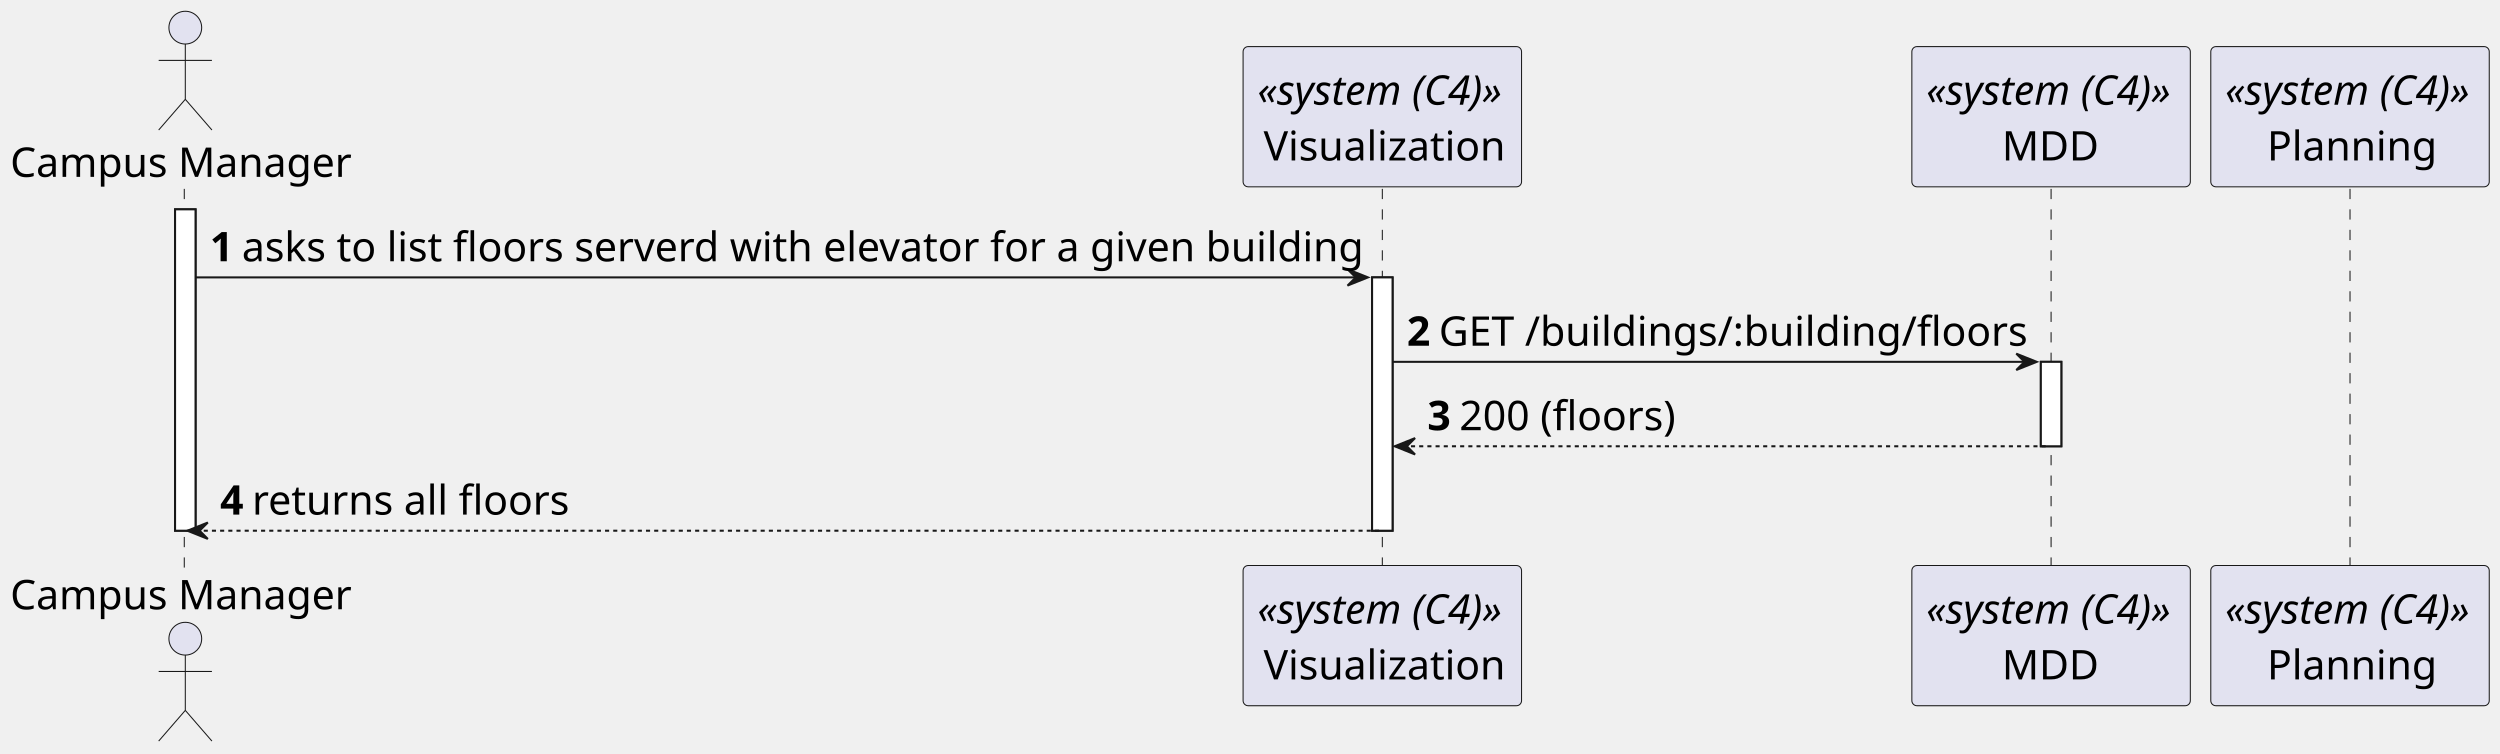
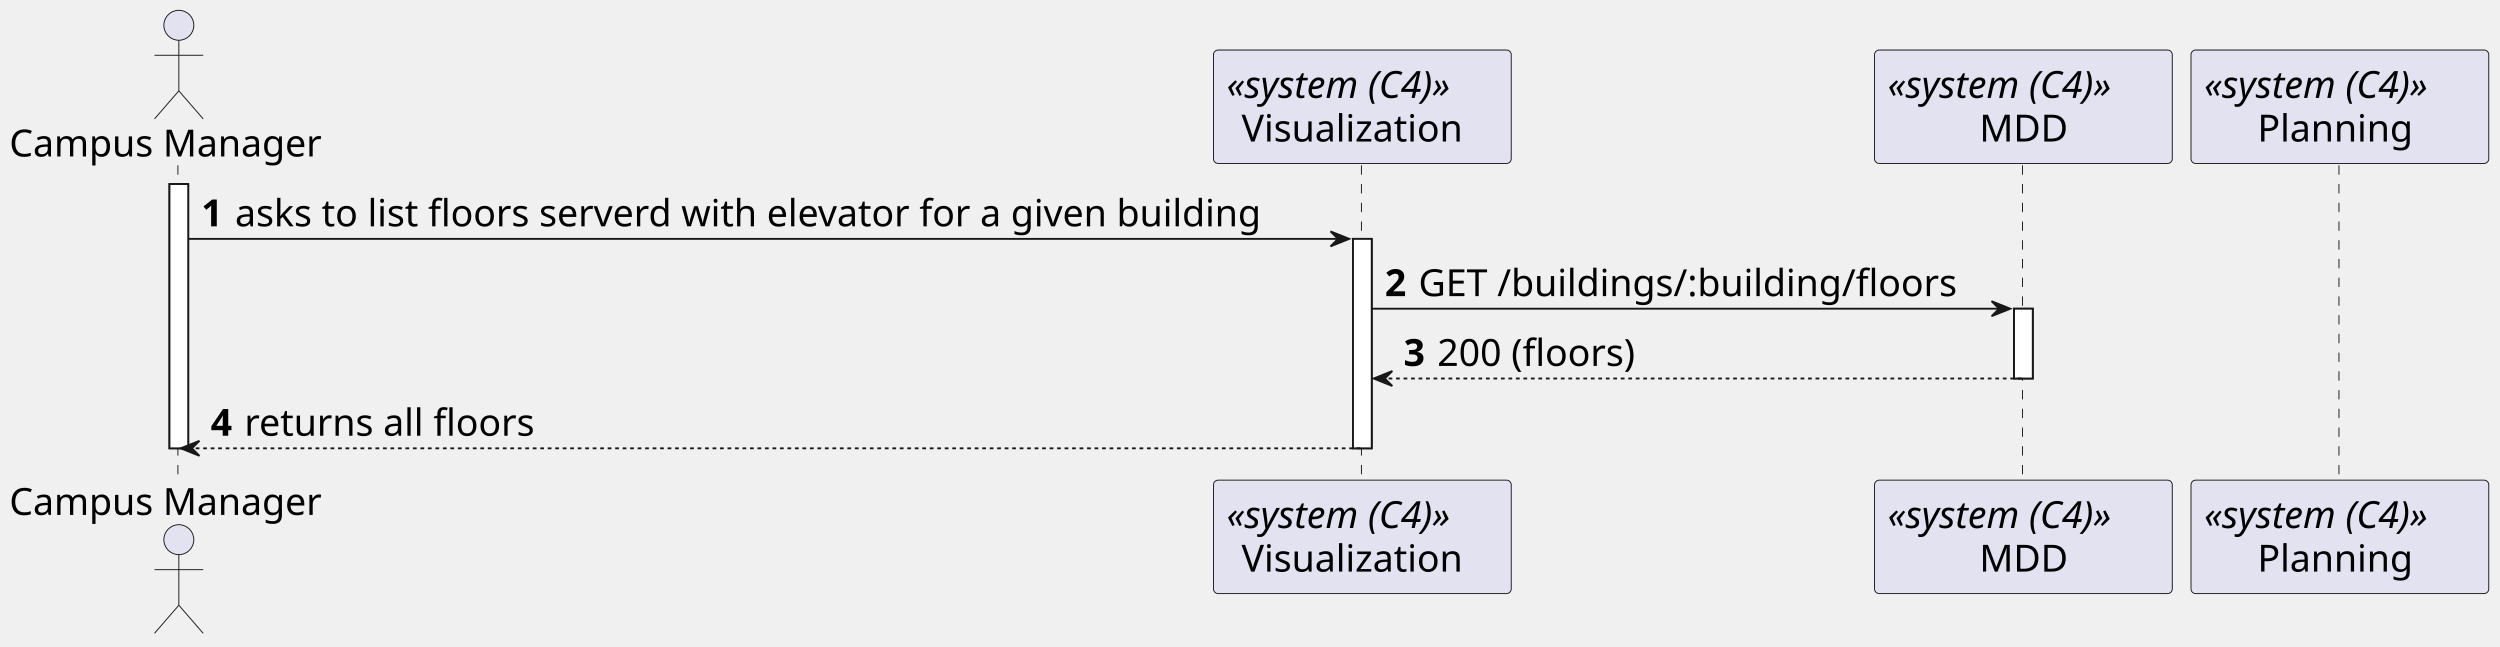
- <svg xmlns="http://www.w3.org/2000/svg" contentStyleType="text/css" height="368px" preserveAspectRatio="none" style="width:1221px;height:368px;background:#FFFFFF;" version="1.1" viewBox="0 0 1221 368" width="1221px" zoomAndPan="magnify">
+ <svg xmlns="http://www.w3.org/2000/svg" contentStyleType="text/css" height="345px" preserveAspectRatio="none" style="width:1335px;height:345px;background:#FFFFFF;" version="1.1" viewBox="0 0 1335 345" width="1335px" zoomAndPan="magnify">
  <defs />
  <g>
-     <rect fill="#FFFFFF" height="156.96" style="stroke:#181818;stroke-width:1.0;" width="10" x="85.5" y="102.24" />
-     <rect fill="#FFFFFF" height="123.72" style="stroke:#181818;stroke-width:1.0;" width="10" x="670.125" y="135.48" />
-     <rect fill="#FFFFFF" height="41.24" style="stroke:#181818;stroke-width:1.0;" width="10" x="996.75" y="176.72" />
-     <line style="stroke:#181818;stroke-width:0.5;stroke-dasharray:5.0,5.0;" x1="90" x2="90" y1="92.24" y2="277.2" />
-     <line style="stroke:#181818;stroke-width:0.5;stroke-dasharray:5.0,5.0;" x1="675.125" x2="675.125" y1="92.24" y2="277.2" />
-     <line style="stroke:#181818;stroke-width:0.5;stroke-dasharray:5.0,5.0;" x1="1001.75" x2="1001.75" y1="92.24" y2="277.2" />
-     <line style="stroke:#181818;stroke-width:0.5;stroke-dasharray:5.0,5.0;" x1="1147.75" x2="1147.75" y1="92.24" y2="277.2" />
-     <text fill="#000000" font-family="sans-serif" font-size="20" lengthAdjust="spacing" textLength="165" x="5" y="86.38">Campus Manager</text>
-     <ellipse cx="90.5" cy="13.5" fill="#E2E2F0" rx="8" ry="8" style="stroke:#181818;stroke-width:0.5;" />
-     <path d="M90.5,21.5 L90.5,48.5 M77.5,29.5 L103.5,29.5 M90.5,48.5 L77.5,63.5 M90.5,48.5 L103.5,63.5 " fill="none" style="stroke:#181818;stroke-width:0.5;" />
-     <text fill="#000000" font-family="sans-serif" font-size="20" lengthAdjust="spacing" textLength="165" x="5" y="297.58">Campus Manager</text>
-     <ellipse cx="90.5" cy="311.94" fill="#E2E2F0" rx="8" ry="8" style="stroke:#181818;stroke-width:0.5;" />
-     <path d="M90.5,319.94 L90.5,346.94 M77.5,327.94 L103.5,327.94 M90.5,346.94 L77.5,361.94 M90.5,346.94 L103.5,361.94 " fill="none" style="stroke:#181818;stroke-width:0.5;" />
-     <rect fill="#E2E2F0" height="68.48" rx="2.5" ry="2.5" style="stroke:#181818;stroke-width:0.5;" width="136" x="607.125" y="22.76" />
-     <text fill="#000000" font-family="sans-serif" font-size="20" font-style="italic" lengthAdjust="spacing" textLength="122" x="614.125" y="51.14">«system (C4)»</text>
-     <text fill="#000000" font-family="sans-serif" font-size="20" lengthAdjust="spacing" textLength="116" x="617.125" y="78.38">Visualization</text>
-     <rect fill="#E2E2F0" height="68.48" rx="2.5" ry="2.5" style="stroke:#181818;stroke-width:0.5;" width="136" x="607.125" y="276.2" />
-     <text fill="#000000" font-family="sans-serif" font-size="20" font-style="italic" lengthAdjust="spacing" textLength="122" x="614.125" y="304.58">«system (C4)»</text>
-     <text fill="#000000" font-family="sans-serif" font-size="20" lengthAdjust="spacing" textLength="116" x="617.125" y="331.82">Visualization</text>
-     <rect fill="#E2E2F0" height="68.48" rx="2.5" ry="2.5" style="stroke:#181818;stroke-width:0.5;" width="136" x="933.75" y="22.76" />
-     <text fill="#000000" font-family="sans-serif" font-size="20" font-style="italic" lengthAdjust="spacing" textLength="122" x="940.75" y="51.14">«system (C4)»</text>
-     <text fill="#000000" font-family="sans-serif" font-size="20" lengthAdjust="spacing" textLength="48" x="977.75" y="78.38">MDD</text>
-     <rect fill="#E2E2F0" height="68.48" rx="2.5" ry="2.5" style="stroke:#181818;stroke-width:0.5;" width="136" x="933.75" y="276.2" />
-     <text fill="#000000" font-family="sans-serif" font-size="20" font-style="italic" lengthAdjust="spacing" textLength="122" x="940.75" y="304.58">«system (C4)»</text>
-     <text fill="#000000" font-family="sans-serif" font-size="20" lengthAdjust="spacing" textLength="48" x="977.75" y="331.82">MDD</text>
-     <rect fill="#E2E2F0" height="68.48" rx="2.5" ry="2.5" style="stroke:#181818;stroke-width:0.5;" width="136" x="1079.75" y="22.76" />
-     <text fill="#000000" font-family="sans-serif" font-size="20" font-style="italic" lengthAdjust="spacing" textLength="122" x="1086.75" y="51.14">«system (C4)»</text>
-     <text fill="#000000" font-family="sans-serif" font-size="20" lengthAdjust="spacing" textLength="81" x="1107.25" y="78.38">Planning</text>
-     <rect fill="#E2E2F0" height="68.48" rx="2.5" ry="2.5" style="stroke:#181818;stroke-width:0.5;" width="136" x="1079.75" y="276.2" />
-     <text fill="#000000" font-family="sans-serif" font-size="20" font-style="italic" lengthAdjust="spacing" textLength="122" x="1086.75" y="304.58">«system (C4)»</text>
-     <text fill="#000000" font-family="sans-serif" font-size="20" lengthAdjust="spacing" textLength="81" x="1107.25" y="331.82">Planning</text>
-     <rect fill="#FFFFFF" height="156.96" style="stroke:#181818;stroke-width:1.0;" width="10" x="85.5" y="102.24" />
-     <rect fill="#FFFFFF" height="123.72" style="stroke:#181818;stroke-width:1.0;" width="10" x="670.125" y="135.48" />
-     <rect fill="#FFFFFF" height="41.24" style="stroke:#181818;stroke-width:1.0;" width="10" x="996.75" y="176.72" />
-     <polygon fill="#181818" points="658.125,131.48,668.125,135.48,658.125,139.48,662.125,135.48" style="stroke:#181818;stroke-width:1.0;" />
-     <line style="stroke:#181818;stroke-width:1.0;" x1="95.5" x2="664.125" y1="135.48" y2="135.48" />
-     <text fill="#000000" font-family="sans-serif" font-size="20" font-weight="bold" lengthAdjust="spacing" textLength="11.625" x="102.5" y="127.62">1</text>
-     <text fill="#000000" font-family="sans-serif" font-size="20" lengthAdjust="spacing" textLength="540" x="118.125" y="127.62">asks to list floors serverd with elevator for a given building</text>
-     <polygon fill="#181818" points="984.75,172.72,994.75,176.72,984.75,180.72,988.75,176.72" style="stroke:#181818;stroke-width:1.0;" />
-     <line style="stroke:#181818;stroke-width:1.0;" x1="680.125" x2="990.75" y1="176.72" y2="176.72" />
-     <text fill="#000000" font-family="sans-serif" font-size="20" font-weight="bold" lengthAdjust="spacing" textLength="11.625" x="687.125" y="168.86">2</text>
-     <text fill="#000000" font-family="sans-serif" font-size="20" lengthAdjust="spacing" textLength="282" x="702.75" y="168.86">GET /buildings/:building/floors</text>
-     <polygon fill="#181818" points="691.125,213.96,681.125,217.96,691.125,221.96,687.125,217.96" style="stroke:#181818;stroke-width:1.0;" />
-     <line style="stroke:#181818;stroke-width:1.0;stroke-dasharray:2.0,2.0;" x1="685.125" x2="1000.75" y1="217.96" y2="217.96" />
-     <text fill="#000000" font-family="sans-serif" font-size="20" font-weight="bold" lengthAdjust="spacing" textLength="11.625" x="697.125" y="210.1">3</text>
-     <text fill="#000000" font-family="sans-serif" font-size="20" lengthAdjust="spacing" textLength="104" x="712.75" y="210.1">200 (floors)</text>
-     <polygon fill="#181818" points="101.5,255.2,91.5,259.2,101.5,263.2,97.5,259.2" style="stroke:#181818;stroke-width:1.0;" />
-     <line style="stroke:#181818;stroke-width:1.0;stroke-dasharray:2.0,2.0;" x1="95.5" x2="674.125" y1="259.2" y2="259.2" />
-     <text fill="#000000" font-family="sans-serif" font-size="20" font-weight="bold" lengthAdjust="spacing" textLength="11.625" x="107.5" y="251.34">4</text>
-     <text fill="#000000" font-family="sans-serif" font-size="20" lengthAdjust="spacing" textLength="153" x="123.125" y="251.34">returns all floors</text>
+     <rect fill="#FFFFFF" height="141.125" style="stroke:#181818;stroke-width:1.0;" width="10" x="90.5" y="98.281" />
+     <rect fill="#FFFFFF" height="111.844" style="stroke:#181818;stroke-width:1.0;" width="10" x="722.5" y="127.562" />
+     <rect fill="#FFFFFF" height="37.281" style="stroke:#181818;stroke-width:1.0;" width="10" x="1075.5" y="164.844" />
+     <line style="stroke:#181818;stroke-width:0.5;stroke-dasharray:5.0,5.0;" x1="95" x2="95" y1="88.281" y2="257.406" />
+     <line style="stroke:#181818;stroke-width:0.5;stroke-dasharray:5.0,5.0;" x1="727" x2="727" y1="88.281" y2="257.406" />
+     <line style="stroke:#181818;stroke-width:0.5;stroke-dasharray:5.0,5.0;" x1="1080" x2="1080" y1="88.281" y2="257.406" />
+     <line style="stroke:#181818;stroke-width:0.5;stroke-dasharray:5.0,5.0;" x1="1249" x2="1249" y1="88.281" y2="257.406" />
+     <text fill="#000000" font-family="sans-serif" font-size="20" lengthAdjust="spacing" textLength="175" x="5" y="83.564">Campus Manager</text>
+     <ellipse cx="95.5" cy="13.5" fill="#E2E2F0" rx="8" ry="8" style="stroke:#181818;stroke-width:0.5;" />
+     <path d="M95.5,21.5 L95.5,48.5 M82.5,29.5 L108.5,29.5 M95.5,48.5 L82.5,63.5 M95.5,48.5 L108.5,63.5 " fill="none" style="stroke:#181818;stroke-width:0.5;" />
+     <text fill="#000000" font-family="sans-serif" font-size="20" lengthAdjust="spacing" textLength="175" x="5" y="274.971">Campus Manager</text>
+     <ellipse cx="95.5" cy="288.188" fill="#E2E2F0" rx="8" ry="8" style="stroke:#181818;stroke-width:0.5;" />
+     <path d="M95.5,296.188 L95.5,323.188 M82.5,304.188 L108.5,304.188 M95.5,323.188 L82.5,338.188 M95.5,323.188 L108.5,338.188 " fill="none" style="stroke:#181818;stroke-width:0.5;" />
+     <rect fill="#E2E2F0" height="60.562" rx="2.5" ry="2.5" style="stroke:#181818;stroke-width:0.5;" width="159" x="648" y="26.719" />
+     <text fill="#000000" font-family="sans-serif" font-size="20" font-style="italic" lengthAdjust="spacing" textLength="145" x="655" y="52.283">«system (C4)»</text>
+     <text fill="#000000" font-family="sans-serif" font-size="20" lengthAdjust="spacing" textLength="129" x="663" y="75.564">Visualization</text>
+     <rect fill="#E2E2F0" height="60.562" rx="2.5" ry="2.5" style="stroke:#181818;stroke-width:0.5;" width="159" x="648" y="256.406" />
+     <text fill="#000000" font-family="sans-serif" font-size="20" font-style="italic" lengthAdjust="spacing" textLength="145" x="655" y="281.971">«system (C4)»</text>
+     <text fill="#000000" font-family="sans-serif" font-size="20" lengthAdjust="spacing" textLength="129" x="663" y="305.252">Visualization</text>
+     <rect fill="#E2E2F0" height="60.562" rx="2.5" ry="2.5" style="stroke:#181818;stroke-width:0.5;" width="159" x="1001" y="26.719" />
+     <text fill="#000000" font-family="sans-serif" font-size="20" font-style="italic" lengthAdjust="spacing" textLength="145" x="1008" y="52.283">«system (C4)»</text>
+     <text fill="#000000" font-family="sans-serif" font-size="20" lengthAdjust="spacing" textLength="47" x="1057" y="75.564">MDD</text>
+     <rect fill="#E2E2F0" height="60.562" rx="2.5" ry="2.5" style="stroke:#181818;stroke-width:0.5;" width="159" x="1001" y="256.406" />
+     <text fill="#000000" font-family="sans-serif" font-size="20" font-style="italic" lengthAdjust="spacing" textLength="145" x="1008" y="281.971">«system (C4)»</text>
+     <text fill="#000000" font-family="sans-serif" font-size="20" lengthAdjust="spacing" textLength="47" x="1057" y="305.252">MDD</text>
+     <rect fill="#E2E2F0" height="60.562" rx="2.5" ry="2.5" style="stroke:#181818;stroke-width:0.5;" width="159" x="1170" y="26.719" />
+     <text fill="#000000" font-family="sans-serif" font-size="20" font-style="italic" lengthAdjust="spacing" textLength="145" x="1177" y="52.283">«system (C4)»</text>
+     <text fill="#000000" font-family="sans-serif" font-size="20" lengthAdjust="spacing" textLength="88" x="1205.5" y="75.564">Planning</text>
+     <rect fill="#E2E2F0" height="60.562" rx="2.5" ry="2.5" style="stroke:#181818;stroke-width:0.5;" width="159" x="1170" y="256.406" />
+     <text fill="#000000" font-family="sans-serif" font-size="20" font-style="italic" lengthAdjust="spacing" textLength="145" x="1177" y="281.971">«system (C4)»</text>
+     <text fill="#000000" font-family="sans-serif" font-size="20" lengthAdjust="spacing" textLength="88" x="1205.5" y="305.252">Planning</text>
+     <rect fill="#FFFFFF" height="141.125" style="stroke:#181818;stroke-width:1.0;" width="10" x="90.5" y="98.281" />
+     <rect fill="#FFFFFF" height="111.844" style="stroke:#181818;stroke-width:1.0;" width="10" x="722.5" y="127.562" />
+     <rect fill="#FFFFFF" height="37.281" style="stroke:#181818;stroke-width:1.0;" width="10" x="1075.5" y="164.844" />
+     <polygon fill="#181818" points="710.5,123.562,720.5,127.562,710.5,131.562,714.5,127.562" style="stroke:#181818;stroke-width:1.0;" />
+     <line style="stroke:#181818;stroke-width:1.0;" x1="100.5" x2="716.5" y1="127.562" y2="127.562" />
+     <text fill="#000000" font-family="sans-serif" font-size="20" font-weight="bold" lengthAdjust="spacing" textLength="14" x="107.5" y="120.846">1</text>
+     <text fill="#000000" font-family="sans-serif" font-size="20" lengthAdjust="spacing" textLength="585" x="125.5" y="120.846">asks to list floors serverd with elevator for a given building</text>
+     <polygon fill="#181818" points="1063.5,160.844,1073.5,164.844,1063.5,168.844,1067.5,164.844" style="stroke:#181818;stroke-width:1.0;" />
+     <line style="stroke:#181818;stroke-width:1.0;" x1="732.5" x2="1069.5" y1="164.844" y2="164.844" />
+     <text fill="#000000" font-family="sans-serif" font-size="20" font-weight="bold" lengthAdjust="spacing" textLength="14" x="739.5" y="158.127">2</text>
+     <text fill="#000000" font-family="sans-serif" font-size="20" lengthAdjust="spacing" textLength="306" x="757.5" y="158.127">GET /buildings/:building/floors</text>
+     <polygon fill="#181818" points="743.5,198.125,733.5,202.125,743.5,206.125,739.5,202.125" style="stroke:#181818;stroke-width:1.0;" />
+     <line style="stroke:#181818;stroke-width:1.0;stroke-dasharray:2.0,2.0;" x1="737.5" x2="1079.5" y1="202.125" y2="202.125" />
+     <text fill="#000000" font-family="sans-serif" font-size="20" font-weight="bold" lengthAdjust="spacing" textLength="14" x="749.5" y="195.408">3</text>
+     <text fill="#000000" font-family="sans-serif" font-size="20" lengthAdjust="spacing" textLength="116" x="767.5" y="195.408">200 (floors)</text>
+     <polygon fill="#181818" points="106.5,235.406,96.5,239.406,106.5,243.406,102.5,239.406" style="stroke:#181818;stroke-width:1.0;" />
+     <line style="stroke:#181818;stroke-width:1.0;stroke-dasharray:2.0,2.0;" x1="100.5" x2="726.5" y1="239.406" y2="239.406" />
+     <text fill="#000000" font-family="sans-serif" font-size="20" font-weight="bold" lengthAdjust="spacing" textLength="14" x="112.5" y="232.69">4</text>
+     <text fill="#000000" font-family="sans-serif" font-size="20" lengthAdjust="spacing" textLength="163" x="130.5" y="232.69">returns all floors</text>
  </g>
</svg>
